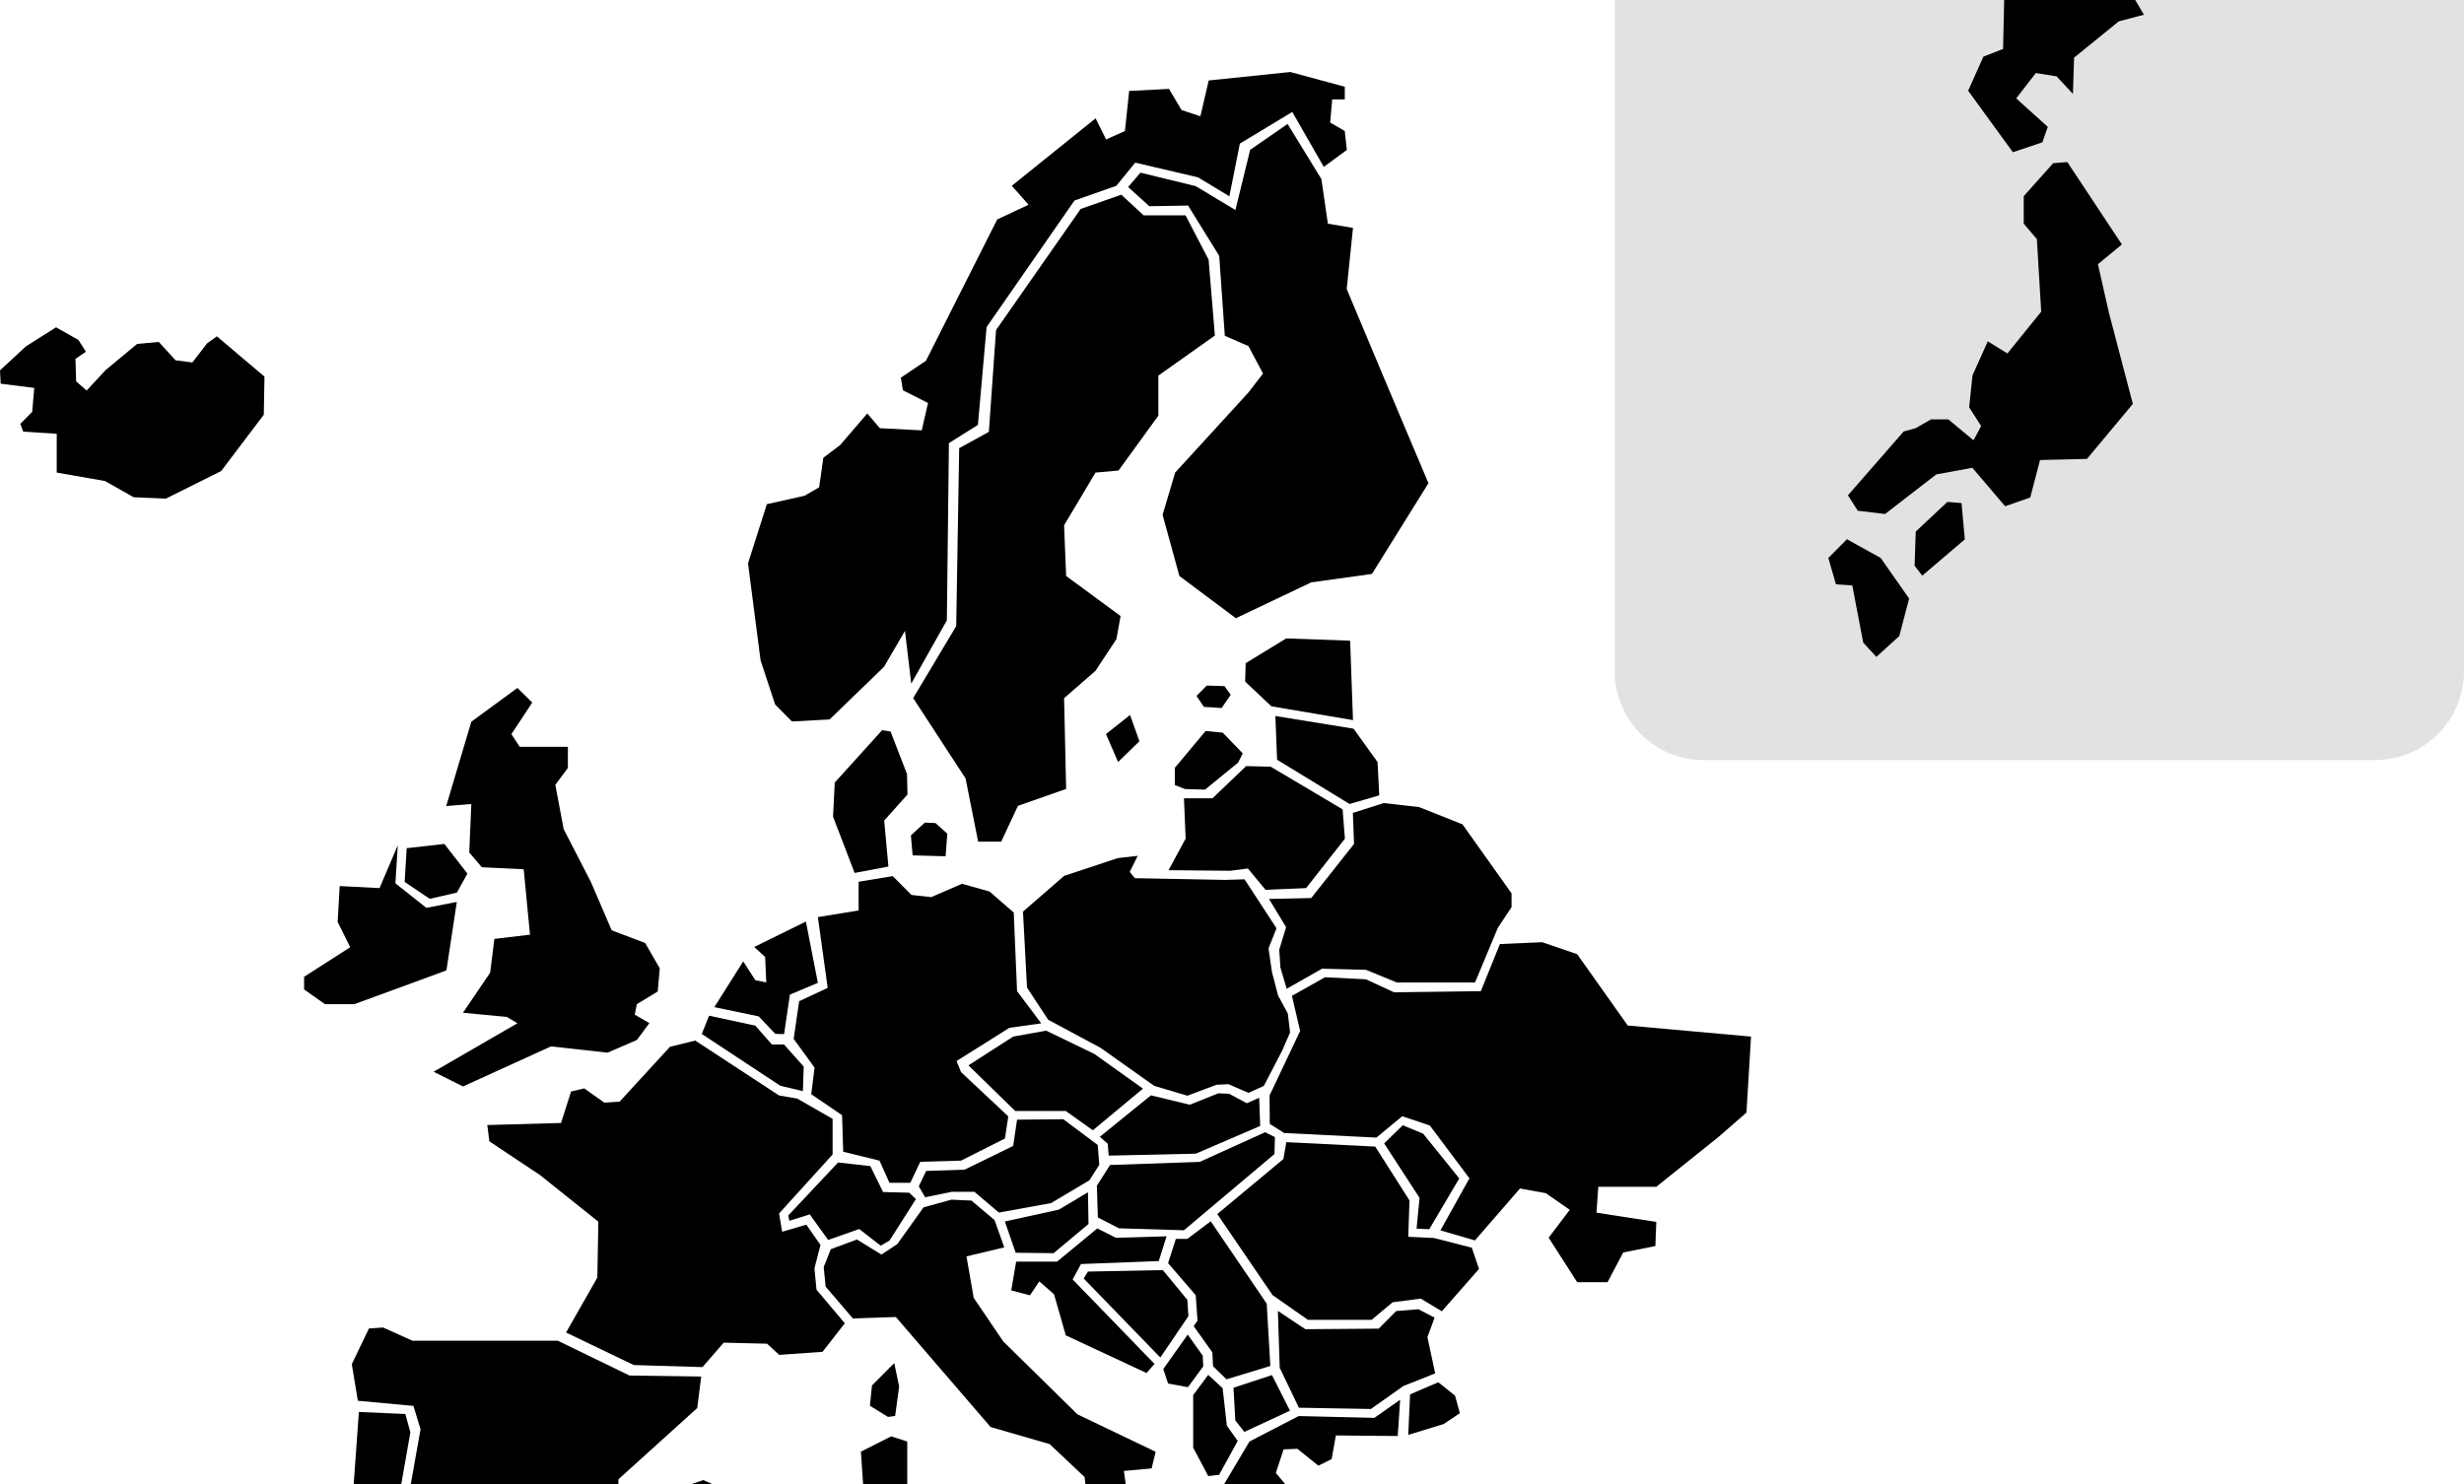
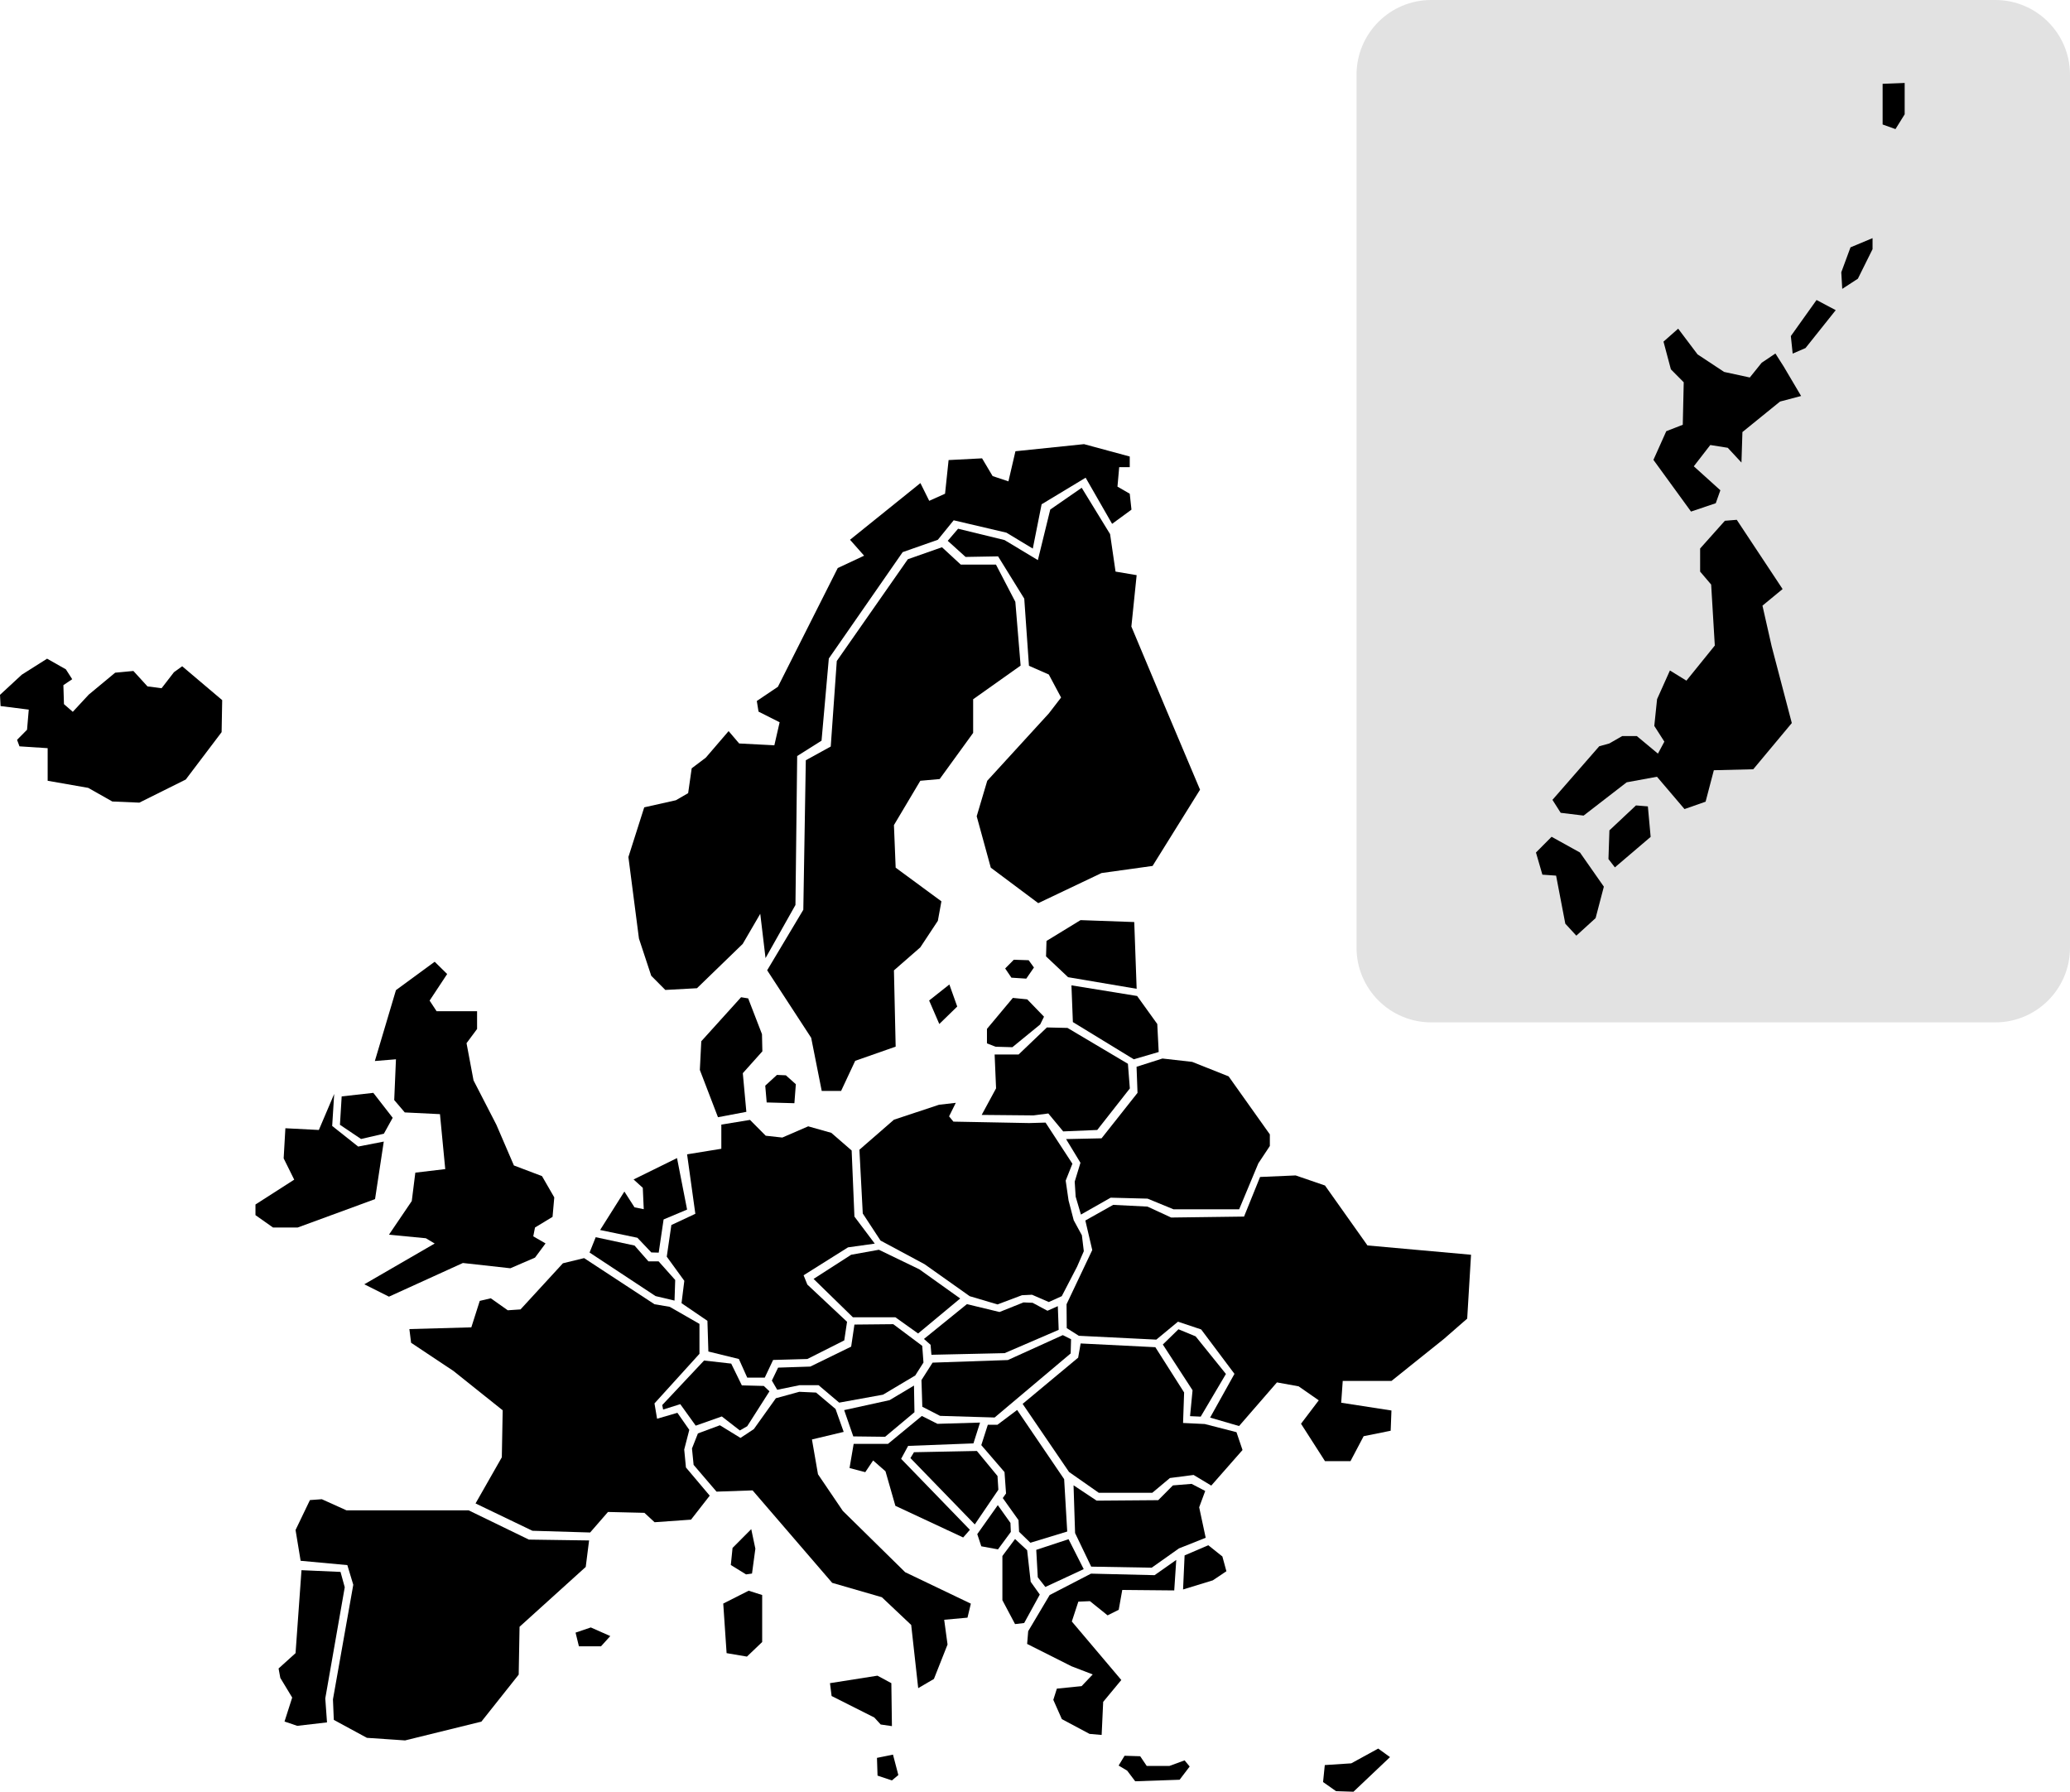
- <svg xmlns="http://www.w3.org/2000/svg" id="Calque_2" data-name="Calque 2" viewBox="0 40 215.86 130">
+ <svg xmlns="http://www.w3.org/2000/svg" id="Calque_2" data-name="Calque 2" viewBox="0 0 215.86 186.82">
  <defs>
    <style> .cls-1, .cls-2 { stroke-width: 0px; } .cls-2 { fill: #e2e2e2; } </style>
  </defs>
  <g id="svg2">
    <g>
      <rect class="cls-2" x="141.46" width="74.4" height="106.6" rx="7.79" ry="7.79" />
      <g>
        <path id="kyushu" class="cls-1" d="m161.8,87.25l-1.63,1.64.67,2.31,1.43.1.96,5.01,1.15,1.25,2.01-1.83.86-3.28-2.49-3.56-2.96-1.64h0Z" />
        <path id="shikoku" class="cls-1" d="m170.6,83.98l-2.77,2.6-.1,2.99.67.87,3.73-3.18-.29-3.18-1.24-.1h0Z" />
        <path id="honshu" class="cls-1" d="m166.77,77.81l-4.88,5.59.86,1.35,2.39.29,4.49-3.47,3.16-.58,2.87,3.37,2.2-.77.86-3.28,4.11-.1,4.02-4.82-2.1-8-.96-4.24,2.1-1.73-4.78-7.22-1.24.1-2.58,2.89v2.41l1.15,1.35.38,6.36-2.96,3.66-1.72-1.06-1.34,2.99-.29,2.79,1.05,1.64-.67,1.25-2.2-1.83h-1.53l-1.34.77-1.05.29h0Z" />
        <path id="hokkaido" class="cls-1" d="m175,34.27l-1.53,1.35.77,2.89,1.34,1.35-.1,4.43-1.72.67-1.34,2.99,3.92,5.39,2.58-.87.48-1.35-2.77-2.5,1.72-2.22,1.82.29,1.43,1.54.1-3.18,3.92-3.18,2.2-.58-1.82-3.08-.86-1.35-1.43.96-1.24,1.54-2.68-.58-2.77-1.83-2.02-2.68h0Z" />
        <path id="iturup" class="cls-1" d="m189.43,31.28l-2.68,3.76.19,1.83,1.34-.58,3.15-3.95-2-1.06h0Z" />
        <path id="urup" class="cls-1" d="m192.97,25.79l-.96,2.6.1,1.73,1.63-1.06,1.53-3.08v-1.15l-2.3.96h0Z" />
        <path id="onekotan" class="cls-1" d="m196.32,8.74v4.24l1.34.48.96-1.54v-3.27l-2.3.09h0Z" />
      </g>
      <g>
        <path id="estonia" class="cls-1" d="m118.28,96.14l-5.6-.2-3.55,2.17-.05,1.61,2.3,2.17,7.15,1.21-.25-6.96h0Z" />
        <path id="iceland" class="cls-1" d="m6.87,69.79l-1.96-1.11-2.64,1.67-2.27,2.1.06,1.17,2.94.37-.18,2.1-1.04,1.05.25.68,2.94.19v3.4l4.23.74,2.51,1.42,2.82.12,4.84-2.41,3.74-4.94.06-3.34-2.27-1.92-1.9-1.61-.86.62-1.29,1.67-1.47-.19-1.47-1.61-1.9.18-2.76,2.29-1.66,1.79-.92-.8-.06-1.98.92-.62-.66-1.03h0Z" />
        <path id="cyprus" class="cls-1" d="m143.72,182.32l1.23.89-3.81,3.61-1.82-.06-1.35-.95.18-1.77,2.76-.18,2.81-1.54h0Z" />
        <path id="norway" class="cls-1" d="m115.97,54.62l2.02-1.48-.18-1.66-1.28-.74.18-2.03h1.1v-1.11l-4.77-1.29-7.15.74-.73,3.14-1.65-.55-1.1-1.85-3.49.18-.37,3.51-1.65.74-.92-1.85-7.34,5.91,1.47,1.66-2.75,1.29-6.24,12.38-2.2,1.48.18,1.11,2.2,1.11-.55,2.4-3.67-.19-1.1-1.29-2.38,2.77-1.47,1.11-.37,2.59-1.28.74-3.3.74-1.65,5.18,1.1,8.5,1.28,3.88,1.47,1.48,3.3-.18,4.77-4.62,1.83-3.14.55,4.62,3.12-5.54.18-15.53,2.54-1.6.76-8.57,7.7-11.09,3.67-1.29,1.65-2.03,5.5,1.29,2.75,1.66.92-4.62,4.59-2.77,2.76,4.81h0Z" />
        <path id="britain" class="cls-1" d="m46.63,101.56l-1.83,2.77.73,1.11h4.22v1.85l-1.1,1.48.73,3.88,2.38,4.62,1.83,4.25,2.93,1.11,1.28,2.22-.18,2.03-1.83,1.11-.18.92,1.28.74-1.1,1.48-2.57,1.11-4.95-.55-7.71,3.51-2.57-1.29,7.34-4.25-.92-.55-3.85-.37,2.38-3.51.37-2.96,3.12-.37-.55-5.73-3.67-.18-1.1-1.29.18-4.25-2.2.18,2.2-7.39,4.04-2.96,1.3,1.28h0Z" />
        <path id="ulster" class="cls-1" d="m38.93,113.95l-3.3.37-.18,2.96,2.2,1.48,2.38-.55.92-1.66-2.02-2.6h0Z" />
        <path id="ireland" class="cls-1" d="m40.02,119.03l-.91,6-8.07,2.96h-2.57l-1.83-1.29v-1.11l4.04-2.59-1.1-2.22.18-3.14,3.49.18,1.6-3.76-.21,3.34,2.71,2.15,2.67-.52h0Z" />
        <path id="sweden" class="cls-1" d="m98.23,57.06l1.96,1.81h3.67l2.02,3.88.55,6.65-4.95,3.51v3.51l-3.49,4.81-2.02.18-2.75,4.62.18,4.44,4.77,3.51-.37,2.03-1.83,2.77-2.75,2.4.18,7.95-4.22,1.48-1.47,3.14h-2.02l-1.1-5.54-4.59-7.04,3.77-6.31.26-15.59,2.6-1.43.63-8.92,7.41-10.61,3.56-1.25h0Z" />
        <path id="finland" class="cls-1" d="m107.3,69.42l2.07.91,1.28,2.4-1.28,1.66-6.42,7.02-1.1,3.7,1.47,5.36,4.95,3.7,6.6-3.14,5.32-.74,4.95-7.95-3.67-8.69-3.49-8.32.55-5.36-2.2-.37-.57-3.91-2.96-4.83-3.28,2.27-1.29,5.27-3.48-2.09-4.84-1.18-1.08,1.26,1.86,1.68,3.39-.06,2.73,4.41.49,7h0Z" />
        <path id="path302" class="cls-1" d="m118.58,103.85l-6.85-1.11.15,3.83,6.35,3.88,2.6-.76-.15-2.92-2.1-2.92h0Z" />
        <path id="hiumaa" class="cls-1" d="m107.27,100.12l-1.55-.05-.9.91.65.96,1.55.1.8-1.16-.55-.76h0Z" />
        <path id="saaremaa" class="cls-1" d="m107.12,104.2l-1.5-.15-2.7,3.23v1.51l.9.35,1.75.05,2.9-2.37.4-.81-1.75-1.81h0Z" />
        <path id="lithuania" class="cls-1" d="m111.32,107.18l-2.15-.05-2.95,2.82h-2.5l.15,3.53-1.5,2.77,5.4.05,1.55-.2,1.55,1.87,3.55-.15,3.4-4.33-.2-2.57-6.3-3.74h0Z" />
        <path id="belarus" class="cls-1" d="m111.17,118.77l1.5,2.47-.6,1.97.1,1.56.55,1.87,3.1-1.76,3.85.1,2.7,1.11h6.85l2-4.79,1.2-1.81v-1.21l-4.3-6.05-3.8-1.51-3.1-.35-2.7.86.1,2.72-3.75,4.74-3.7.08h0Z" />
        <path id="poland" class="cls-1" d="m111.97,127.24l.85,1.56.2,1.66-.7,1.61-1.6,3.08-1.35.61-1.75-.76-1.05.05-2.55.96-2.9-.86-4.7-3.33-4.6-2.47-1.85-2.82-.35-6.65,3.6-3.13,4.7-1.56,1.75-.2-.7,1.41.45.55,7.91.15,1.7-.05,2.8,4.29-.7,1.76.3,2.07.54,2.07h0Z" />
        <path id="spain" class="cls-1" d="m48.87,157.48h-12.74l-2.57-1.16-1.24.09-1.5,3.12.53,3.21,4.87.45.62,2.05-2.12,11.95.09,2.14,3.45,1.87,3.98.27,7.96-1.96,3.89-4.9.09-4.99,6.9-6.24.35-2.76-6.28-.09-6.28-3.05h0Z" />
        <path id="portugal" class="cls-1" d="m31.44,163.72l-.62,8.65-1.77,1.6.18.98,1.24,2.05-.8,2.5,1.33.45,3.1-.36-.18-2.5,2.03-11.59-.44-1.6-4.07-.18h0Z" />
        <path id="majorca" class="cls-1" d="m61.61,169.69l-1.59.54.35,1.43h2.3l.97-1.07-2.03-.9h0Z" />
        <path id="sardinia" class="cls-1" d="m78.07,165.86l-2.65,1.34.35,5.17,2.12.36,1.59-1.52v-4.9l-1.41-.45h0Z" />
        <path id="corsica" class="cls-1" d="m78.34,159.44l-1.95,1.96-.18,1.78,1.59.98.62-.09.35-2.59-.43-2.04h0Z" />
        <path id="france" class="cls-1" d="m60.91,131.18l-2.21.54-4.42,4.81-1.33.09-1.77-1.25-1.15.27-.88,2.76-6.46.18.18,1.43,4.42,2.94,5.13,4.1-.09,4.9-2.74,4.81,5.93,2.85,6.02.18,1.86-2.14,3.8.09,1.06.98,3.8-.27,1.95-2.5-2.48-2.94-.18-1.87.53-2.05-1.24-1.78-2.12.62-.27-1.6,4.69-5.17v-3.12l-3.1-1.78-1.59-.27-7.34-4.81h0Z" />
        <path id="netherlands" class="cls-1" d="m70.6,120.75l-4.53,2.23.96.87.1,2.23-.96-.19-1.06-1.65-2.53,4.01,3.89.81,1.45,1.53.77.02.51-3.46,2.45-1.03-1.05-5.37h0Z" />
        <path id="belgium" class="cls-1" d="m62.12,129l-.64,1.6,6.88,4.54,1.98.47.07-2.15-1.73-1.94h-1.06l-1.45-1.65-4.05-.87h0Z" />
        <path id="germany" class="cls-1" d="m71.65,120.36l3.57-.58v-2.52l2.99-.49,1.64,1.65,1.73.19,2.7-1.17,2.41.68,2.12,1.84.29,6.89,2.12,2.82-2.79.39-4.63,2.91.39.97,4.14,3.88-.29,1.94-3.85,1.94-3.57.1-.87,1.84h-1.83l-.87-1.94-3.18-.78-.1-3.2-2.7-1.84.29-2.33-1.83-2.52.48-3.3,2.5-1.17-.86-6.2h0Z" />
        <path id="denmark" class="cls-1" d="m77.28,103.98l-4.15,4.59-.15,2.99,1.89,4.93,2.96-.56-.37-4.03,2.04-2.28-.04-1.79-1.44-3.73-.74-.12h0Z" />
        <path id="sjælland" class="cls-1" d="m81.95,112.12l-.93-.04-1.22,1.12.15,1.75,2.89.08.15-1.98-1.04-.93h0Z" />
        <path id="gotland" class="cls-1" d="m99,102.65l-2.11,1.67,1.06,2.45,1.87-1.82-.82-2.3h0Z" />
        <path id="switzerland" class="cls-1" d="m73.42,141.86l-4.36,4.64.09.47,1.79-.56,1.61,2.24,2.72-.96,1.88,1.46.77-.44,2.32-3.64-.59-.56-2.29-.06-1.11-2.27-2.83-.32h0Z" />
        <path id="czech" class="cls-1" d="m88.94,137.35h4.43l2.37,1.69,4.39-3.65-4.26-3.04-4.22-2.04-2.89.52-3.92,2.52,4.1,4h0Z" />
        <path id="slovakia" class="cls-1" d="m96.35,139.61l.69.61.09,1.04,7.63-.17,5.64-2.43-.09-2.47-1.08.48-1.55-.83-.95-.04-2.5,1-3.4-.82-4.48,3.63h0Z" />
        <path id="austria" class="cls-1" d="m81.14,142.6l-.65,1.35.56.96,2.33-.48h1.98l2.15,1.82,4.57-.83,3.36-2,.86-1.35-.13-1.74-3.02-2.26-4.05.04-.34,2.3-4.26,2.08-3.36.11h0Z" />
        <path id="hungary" class="cls-1" d="m97.25,142.08l-1.16,1.82.09,2.78,1.85.95,5.69.17,7.93-6.68.04-1.48-.86-.43-5.73,2.6-7.85.27h0Z" />
        <path id="slovenia" class="cls-1" d="m95.31,144.47l-2.54,1.52-4.74,1.04.95,2.74,3.32.04,3.06-2.56-.05-2.78h0Z" />
        <path id="croatia" class="cls-1" d="m96.13,147.64l-3.53,2.91h-3.58l-.43,2.52,1.64.43.82-1.22,1.29,1.13,1.03,3.6,7.07,3.3.7-.8-7.17-7.4.73-1.35,6.81-.26.69-2.17-4.44.13-1.63-.82h0Z" />
        <path id="bosnia" class="cls-1" d="m95.31,151.42l-.37.61,6.71,6.92,2.46-3.62-.09-1.43-2.15-2.61-6.56.13h0Z" />
        <path id="italy" class="cls-1" d="m72.78,149.46l-.62,1.57.17,1.71,2.39,2.79,3.76-.13,8.3,9.64,5.18,1.5,3.06,2.89.73,6.59,1.64-.96,1.42-3.59-.35-2.58,2.43-.22.35-1.46-6.85-3.28-6.5-6.39-2.59-3.82-.63-3.63,3.31-.79-.85-2.39-2.03-1.71-1.75-.08-2.44.67-2.3,3.22-1.39.92-2.15-1.32-2.29.85h0Z" />
        <path id="sicily" class="cls-1" d="m92.95,175.5l-1.45-.78-4.95.78.17,1.34,4.45,2.24.67.73,1.17.17-.06-4.48h0Z" />
        <path id="malta" class="cls-1" d="m93.12,182.95l-1.67.34.06,1.85,1.5.5.67-.56-.56-2.13h0Z" />
        <path id="ukraine" class="cls-1" d="m116.08,125.63l-2.9,1.63.72,3.08-2.68,5.65.02,2.49,1.26.8,8.08.4,2.26-1.87,2.42.81,3.47,4.63-2.54,4.56,3.02.88,3.95-4.55,2.26.41,2.1,1.46-1.85,2.44,2.5,3.9h2.66l1.37-2.6,2.82-.57.08-2.11-5.24-.81.16-2.27h5.08l5.48-4.39,2.42-2.11.4-6.66-10.8-.97-4.43-6.25-3.06-1.05-3.71.16-1.67,4.13-7.6.1-2.47-1.14-3.58-.18h0Z" />
        <path id="moldova" class="cls-1" d="m121.26,140.19l3.1,4.77-.26,2.7,1.11.05,2.63-4.45-3.16-3.92-1.79-.74-1.63,1.59h0Z" />
        <path id="romania" class="cls-1" d="m112.69,140.08l-.26,1.48-5.79,4.82,4.84,7.1,3.1,2.17h5.58l1.84-1.54,2.47-.32,1.84,1.11,3.26-3.71-.63-1.86-3.31-.85-2.26-.11.11-3.18-3-4.72-7.79-.39h0Z" />
        <path id="montenegro" class="cls-1" d="m105.41,159.73l-.04-.94-1.32-1.85-2.14,3.02.42,1.27,1.74.32,1.34-1.82Z" />
        <path id="serbia" class="cls-1" d="m106.06,147.02l-2.05,1.54h-1l-.68,2.12,2.42,2.81.16,2.23-.34.48,1.64,2.3.06,1.22,1.18,1.14,3.84-1.17-.32-5.46-4.9-7.21Z" />
        <path id="bulgaria" class="cls-1" d="m111.95,154.87l.16,4.98,1.68,3.5,6.31.11,2.84-2.01,2.79-1.11-.68-3.18.63-1.7-1.42-.74-1.95.16-1.53,1.54-6.42.05-2.41-1.6h0Z" />
        <path id="albania" class="cls-1" d="m104.53,162.24v4.61l1.32,2.49.95-.11,1.63-2.97-.95-1.33-.37-3.29-1.26-1.17-1.32,1.77h0Z" />
        <path id="macedonia" class="cls-1" d="m111.43,160.49l-3.37,1.11.16,2.86.79,1.01,4-1.86-1.58-3.12h0Z" />
        <path id="greece" class="cls-1" d="m107.22,170.08l-.11,1.33,4.63,2.33,2.21.85-1.16,1.22-2.58.26-.37,1.17.89,2.01,2.89,1.54,1.26.11.16-3.45,1.89-2.28-5.16-6.1.68-2.07,1.21-.05,1.84,1.48,1.16-.58.37-2.07,5.42.05.21-3.18-2.26,1.59-6.63-.16-4.31,2.23-2.24,3.77h0Z" />
        <path id="thrace" class="cls-1" d="m123.53,162.18l-.16,3.55,3.1-.95,1.42-.95-.42-1.54-1.47-1.17-2.47,1.06h0Z" />
        <path id="crete" class="cls-1" d="m117.27,183.07l1.63.05.68,1.01h2.37l1.58-.58.53.64-1.05,1.38-4.63.16-.84-1.11-.89-.53.62-1.02h0Z" />
      </g>
    </g>
  </g>
</svg>
